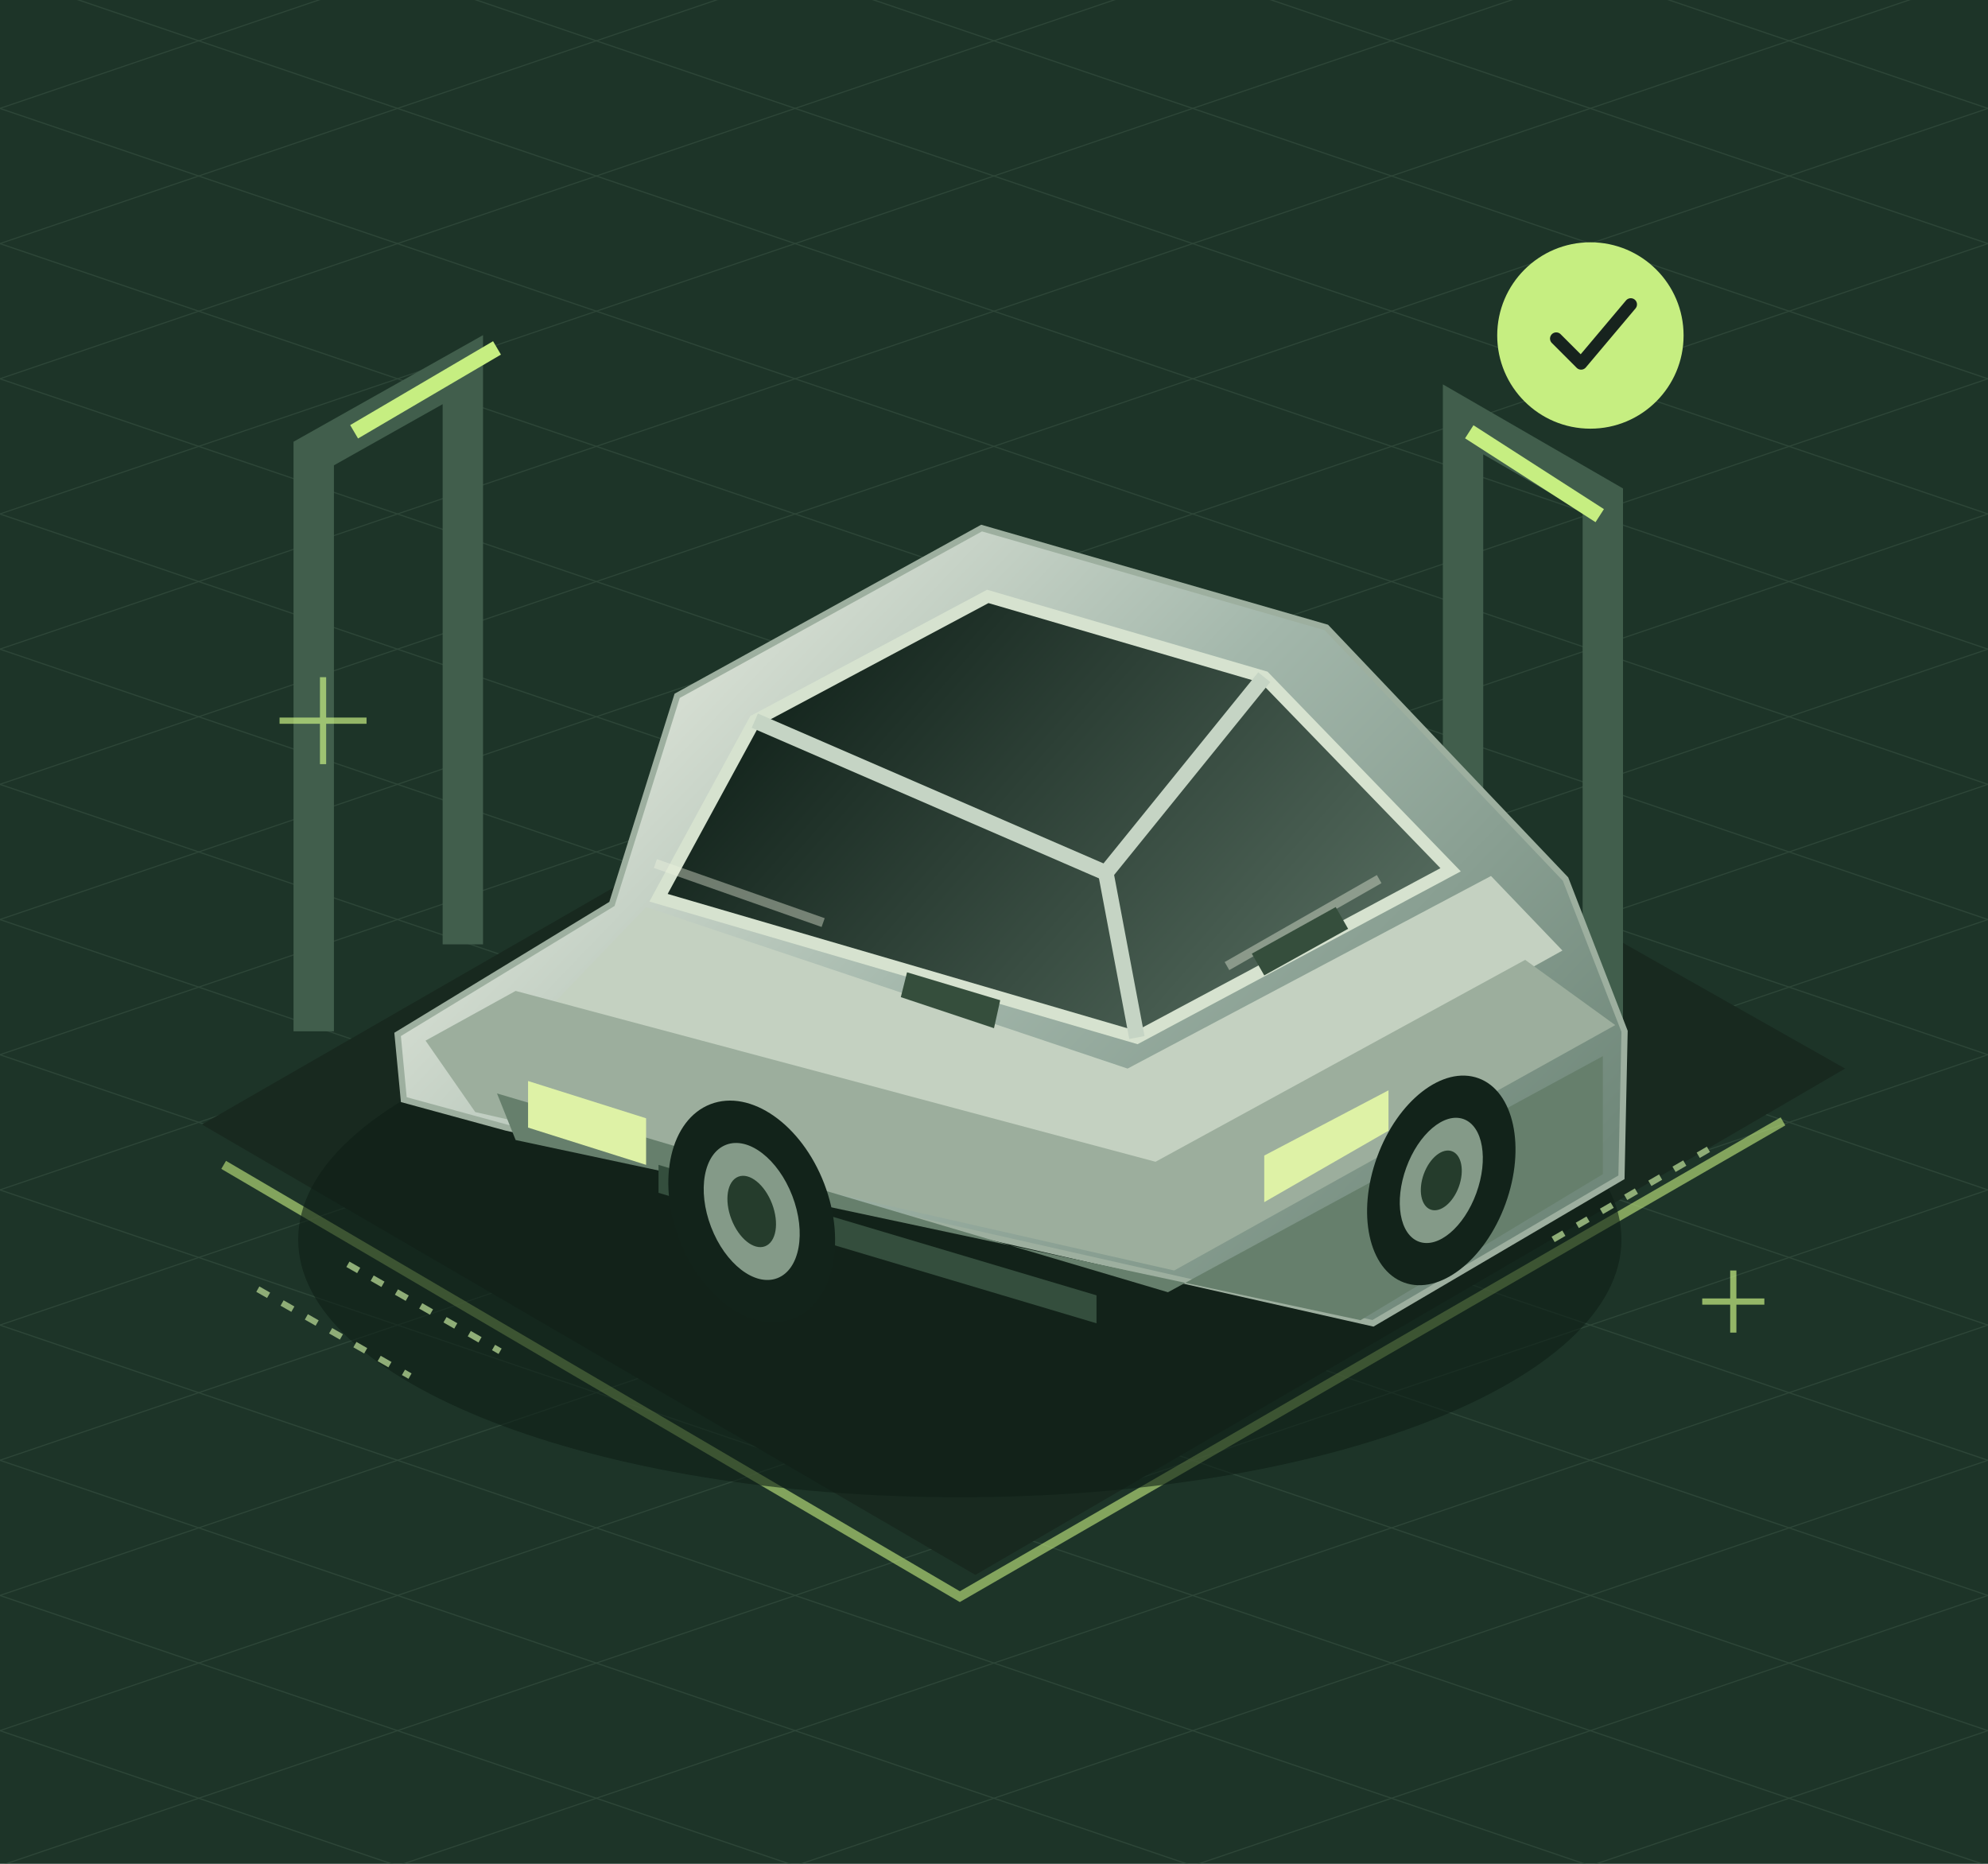
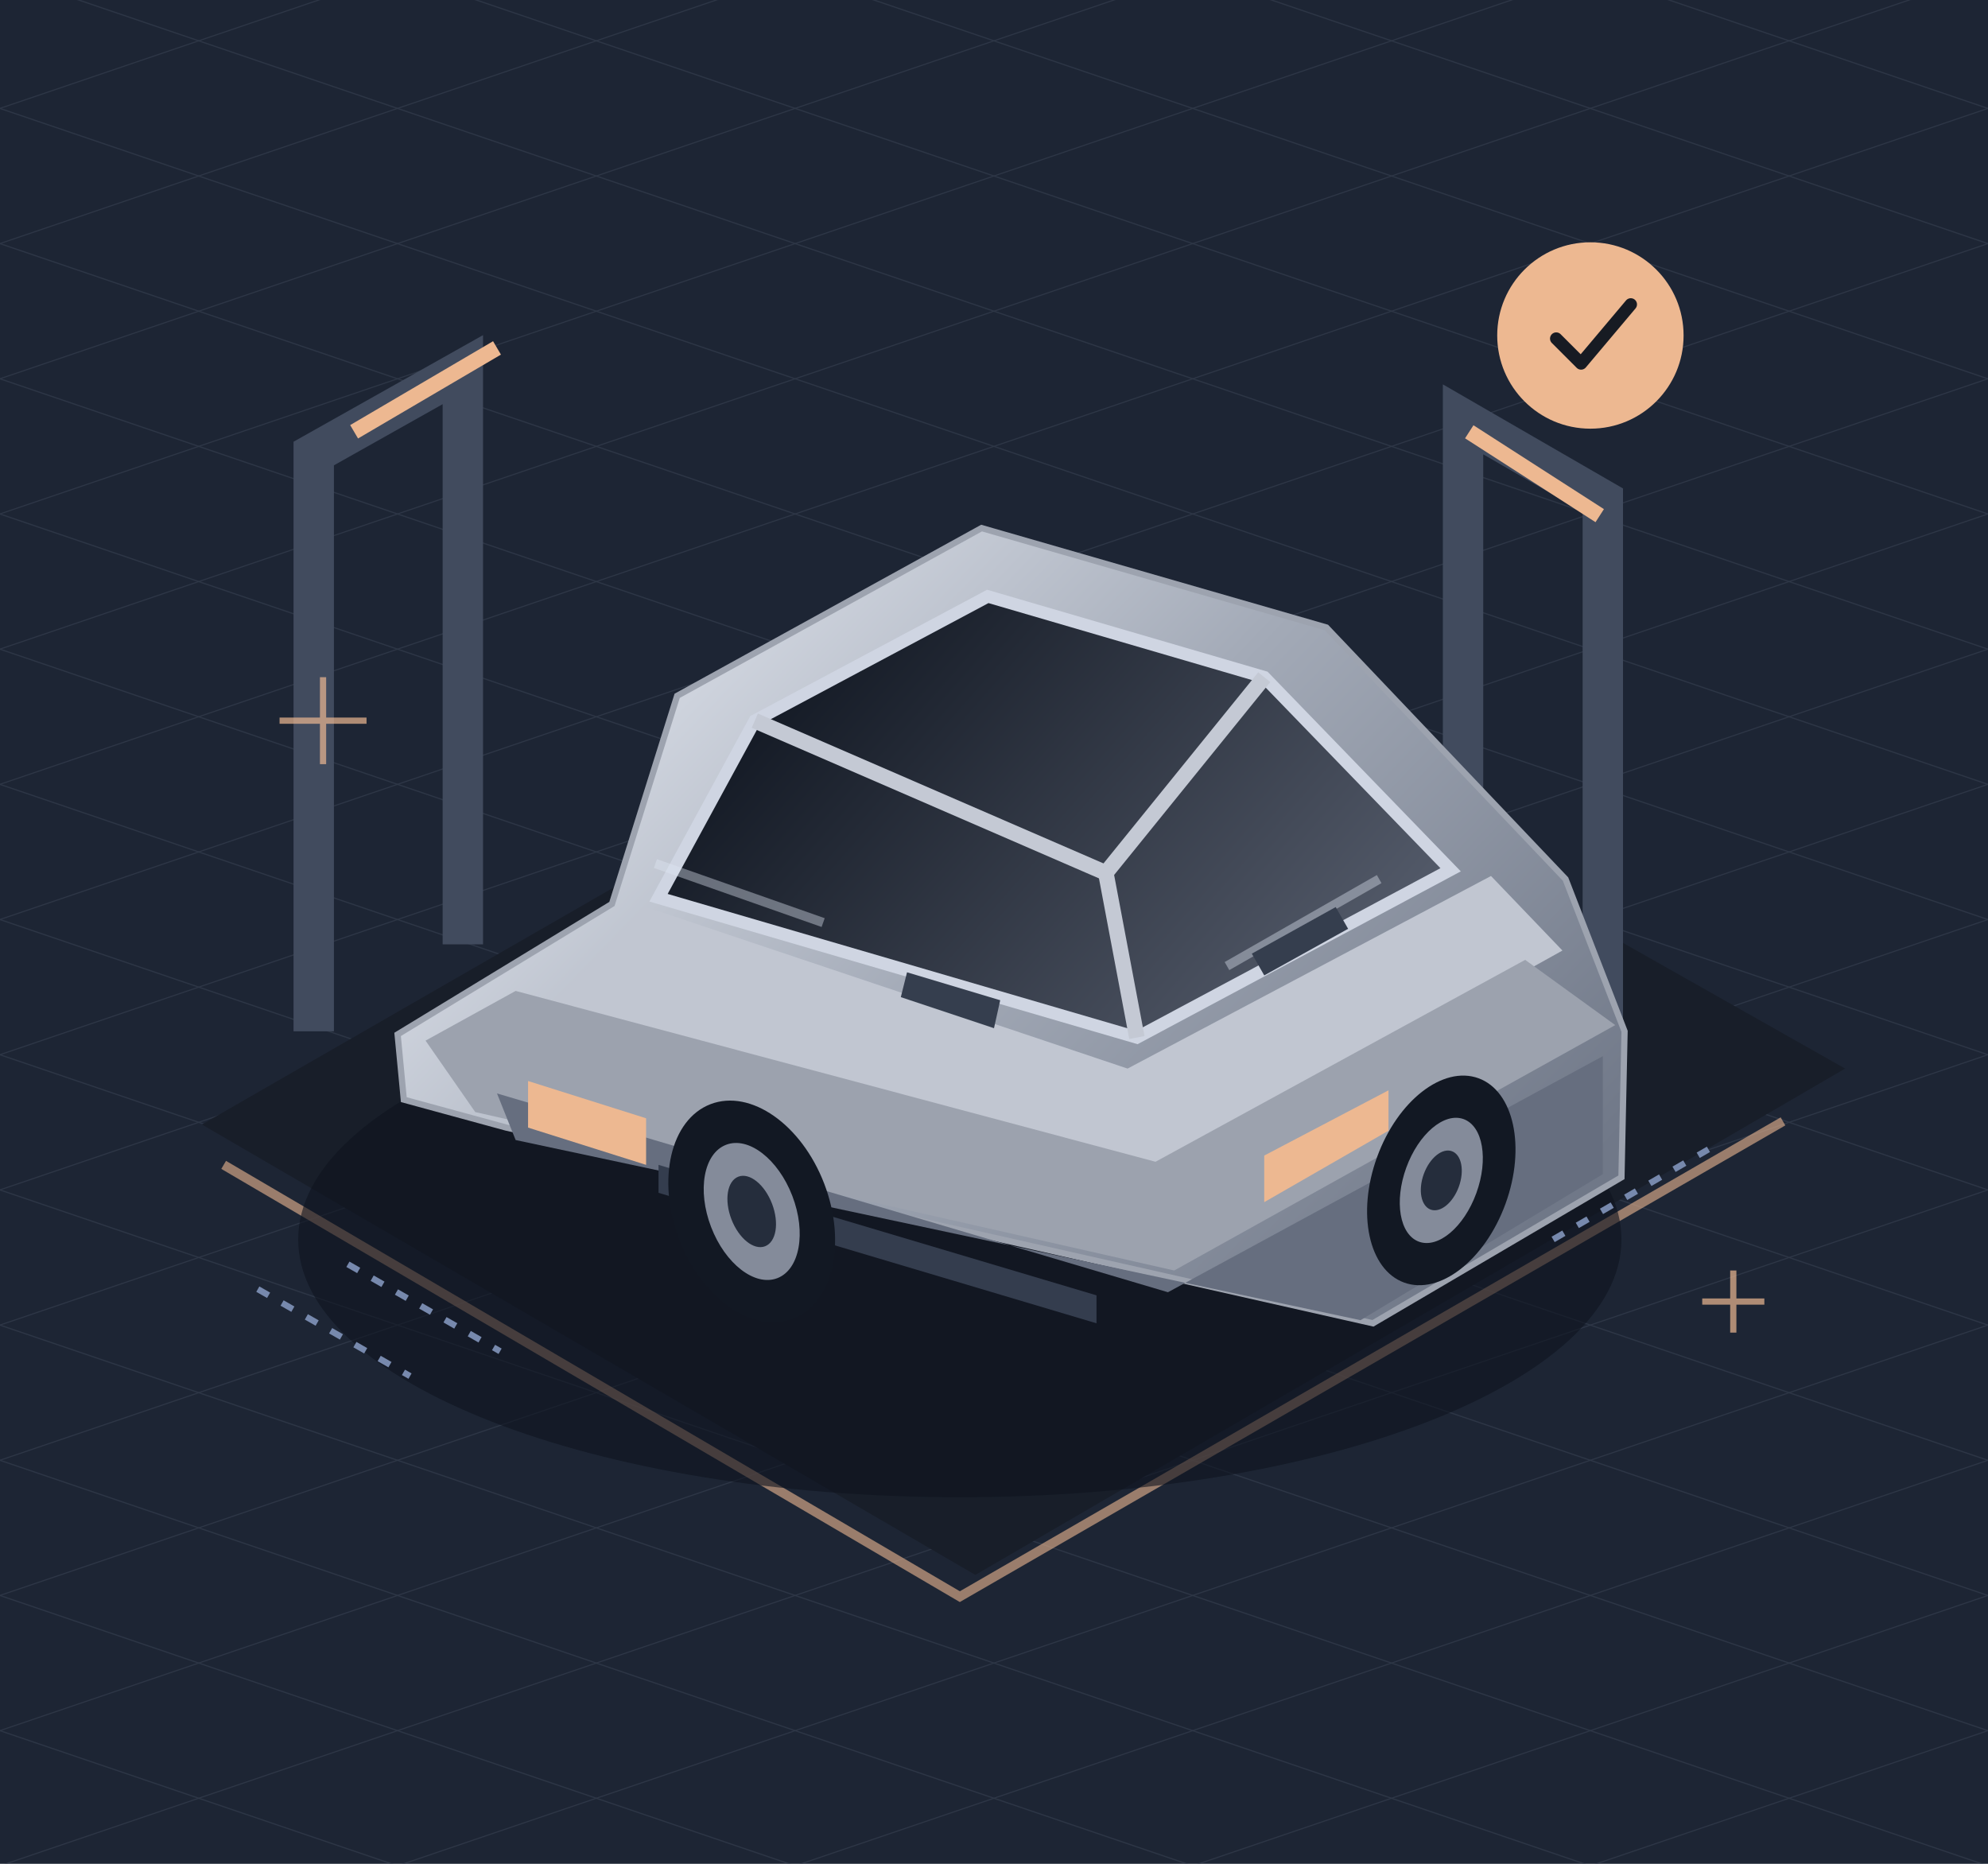
<svg xmlns="http://www.w3.org/2000/svg" viewBox="0 0 640 600" fill="none">
  <defs>
    <linearGradient id="body" x1="150" y1="190" x2="430" y2="460" gradientUnits="userSpaceOnUse">
-       <stop stop-color="#f3f5e9" />
-       <stop offset=".5" stop-color="#a3b7ab" />
-       <stop offset="1" stop-color="#70887a" />
+       <stop stop-color="#e9edf5" />
+       <stop offset=".5" stop-color="#a3aab7" />
+       <stop offset="1" stop-color="#707888" />
    </linearGradient>
    <linearGradient id="window" x1="270" y1="198" x2="420" y2="330" gradientUnits="userSpaceOnUse">
-       <stop stop-color="#14251d" />
-       <stop offset="1" stop-color="#52685b" />
+       <stop stop-color="#141a25" />
+       <stop offset="1" stop-color="#525968" />
    </linearGradient>
    <pattern id="grid" width="64" height="64" patternUnits="userSpaceOnUse" patternTransform="matrix(1 .34 -1 .34 320 100)">
-       <path d="M64 0H0V64" stroke="#3d5747" stroke-width="1" />
+       <path d="M64 0H0V64" stroke="#3d4657" stroke-width="1" />
    </pattern>
  </defs>
-   <rect width="640" height="600" fill="#1d3428" />
+   <rect width="640" height="600" fill="#1d2534" />
  <rect width="640" height="600" fill="url(#grid)" opacity=".55" />
-   <path d="m65 362 278-160 251 142-280 163Z" fill="#18291f" />
-   <path d="m72 375 237 139 265-153" stroke="#c6ee81" stroke-width="3" opacity=".6" />
-   <path d="M101 332V146l48-27v185M516 349V161l-45-26v189" stroke="#415e4c" stroke-width="13" />
-   <path d="m114 139 46-27m355 54-42-27" stroke="#c6ee81" stroke-width="5" />
-   <ellipse cx="309" cy="399" rx="213" ry="83" fill="#0d1e15" opacity=".6" />
-   <path d="m128 333 69-42 21-67 98-54 111 32 77 81 19 49-1 47-80 47-279-63-33-9Z" fill="url(#body)" stroke="#9daf9f" stroke-width="2" />
-   <path d="m212 289 31-57 75-40 89 26 60 62-101 54Z" fill="url(#window)" stroke="#d6e2cf" stroke-width="4" />
-   <path d="m243 232 113 49 51-63M356 281l10 53" stroke="#c5d4c4" stroke-width="5" />
-   <path d="m208 292 155 52 117-62 23 24-126 70-218-33Z" fill="#c4d1c1" />
-   <path d="m137 335 29-16 206 55 119-65 29 21-142 79-225-51Z" fill="#9cae9d" />
-   <path d="m160 352 216 64 140-76v38l-78 47-272-58Z" fill="#667f6c" />
-   <path d="m211 278 54 19M395 311l49-28" stroke="#edf2df" stroke-width="3" opacity=".4" />
-   <path d="m170 348 38 12v15l-38-12Zm237 24 40-21v13l-40 23Z" fill="#def2a6" />
-   <path d="m212 375 141 42v9l-141-42Z" fill="#344e3d" />
-   <ellipse cx="242" cy="390" rx="25" ry="37" transform="rotate(-21 242 390)" fill="#12231a" />
-   <ellipse cx="242" cy="390" rx="14" ry="23" transform="rotate(-21 242 390)" fill="#849a88" />
-   <ellipse cx="242" cy="390" rx="7" ry="12" transform="rotate(-21 242 390)" fill="#253c2c" />
-   <ellipse cx="464" cy="380" rx="22" ry="35" transform="rotate(20 464 380)" fill="#12231a" />
-   <ellipse cx="464" cy="380" rx="12" ry="21" transform="rotate(20 464 380)" fill="#849a88" />
-   <ellipse cx="464" cy="380" rx="6" ry="10" transform="rotate(20 464 380)" fill="#253c2c" />
-   <path d="m292 313 30 9-2 9-30-10Zm111-6 27-15 4 7-27 15Z" fill="#354e3c" />
-   <path d="m83 415 49 28m-20-36 49 28m339-36 50-29" stroke="#8fad77" stroke-width="2" stroke-dasharray="4 5" />
-   <circle cx="512" cy="108" r="30" fill="#c6ee81" />
-   <path d="m501 109 8 8 16-19" stroke="#17231e" stroke-width="4" stroke-linecap="round" stroke-linejoin="round" />
-   <path d="M90 232h28m-14-14v28M548 419h20m-10-10v20" stroke="#c6ee81" stroke-width="2" opacity=".7" />
+   <path d="m65 362 278-160 251 142-280 163Z" fill="#181e29" />
+   <path d="m72 375 237 139 265-153" stroke="#edb891" stroke-width="3" opacity=".6" />
+   <path d="M101 332V146l48-27v185M516 349V161l-45-26v189" stroke="#414b5e" stroke-width="13" />
+   <path d="m114 139 46-27m355 54-42-27" stroke="#edb891" stroke-width="5" />
+   <ellipse cx="309" cy="399" rx="213" ry="83" fill="#0d131e" opacity=".6" />
+   <path d="m128 333 69-42 21-67 98-54 111 32 77 81 19 49-1 47-80 47-279-63-33-9Z" fill="url(#body)" stroke="#9da3af" stroke-width="2" />
+   <path d="m212 289 31-57 75-40 89 26 60 62-101 54Z" fill="url(#window)" stroke="#cfd5e2" stroke-width="4" />
+   <path d="m243 232 113 49 51-63M356 281l10 53" stroke="#c4c9d4" stroke-width="5" />
+   <path d="m208 292 155 52 117-62 23 24-126 70-218-33Z" fill="#c1c6d1" />
+   <path d="m137 335 29-16 206 55 119-65 29 21-142 79-225-51Z" fill="#9ca2ae" />
+   <path d="m160 352 216 64 140-76v38l-78 47-272-58Z" fill="#666e7f" />
+   <path d="m211 278 54 19M395 311l49-28" stroke="#dfe5f2" stroke-width="3" opacity=".4" />
+   <path d="m170 348 38 12v15l-38-12Zm237 24 40-21v13l-40 23Z" fill="#edb891" />
+   <path d="m212 375 141 42v9l-141-42Z" fill="#343d4e" />
+   <ellipse cx="242" cy="390" rx="25" ry="37" transform="rotate(-21 242 390)" fill="#121823" />
+   <ellipse cx="242" cy="390" rx="14" ry="23" transform="rotate(-21 242 390)" fill="#848b9a" />
+   <ellipse cx="242" cy="390" rx="7" ry="12" transform="rotate(-21 242 390)" fill="#252d3c" />
+   <ellipse cx="464" cy="380" rx="22" ry="35" transform="rotate(20 464 380)" fill="#121823" />
+   <ellipse cx="464" cy="380" rx="12" ry="21" transform="rotate(20 464 380)" fill="#848b9a" />
+   <ellipse cx="464" cy="380" rx="6" ry="10" transform="rotate(20 464 380)" fill="#252d3c" />
+   <path d="m292 313 30 9-2 9-30-10Zm111-6 27-15 4 7-27 15Z" fill="#353e4e" />
+   <path d="m83 415 49 28m-20-36 49 28m339-36 50-29" stroke="#7789ad" stroke-width="2" stroke-dasharray="4 5" />
+   <circle cx="512" cy="108" r="30" fill="#edb891" />
+   <path d="m501 109 8 8 16-19" stroke="#171b23" stroke-width="4" stroke-linecap="round" stroke-linejoin="round" />
+   <path d="M90 232h28m-14-14v28M548 419h20m-10-10v20" stroke="#edb891" stroke-width="2" opacity=".7" />
</svg>
